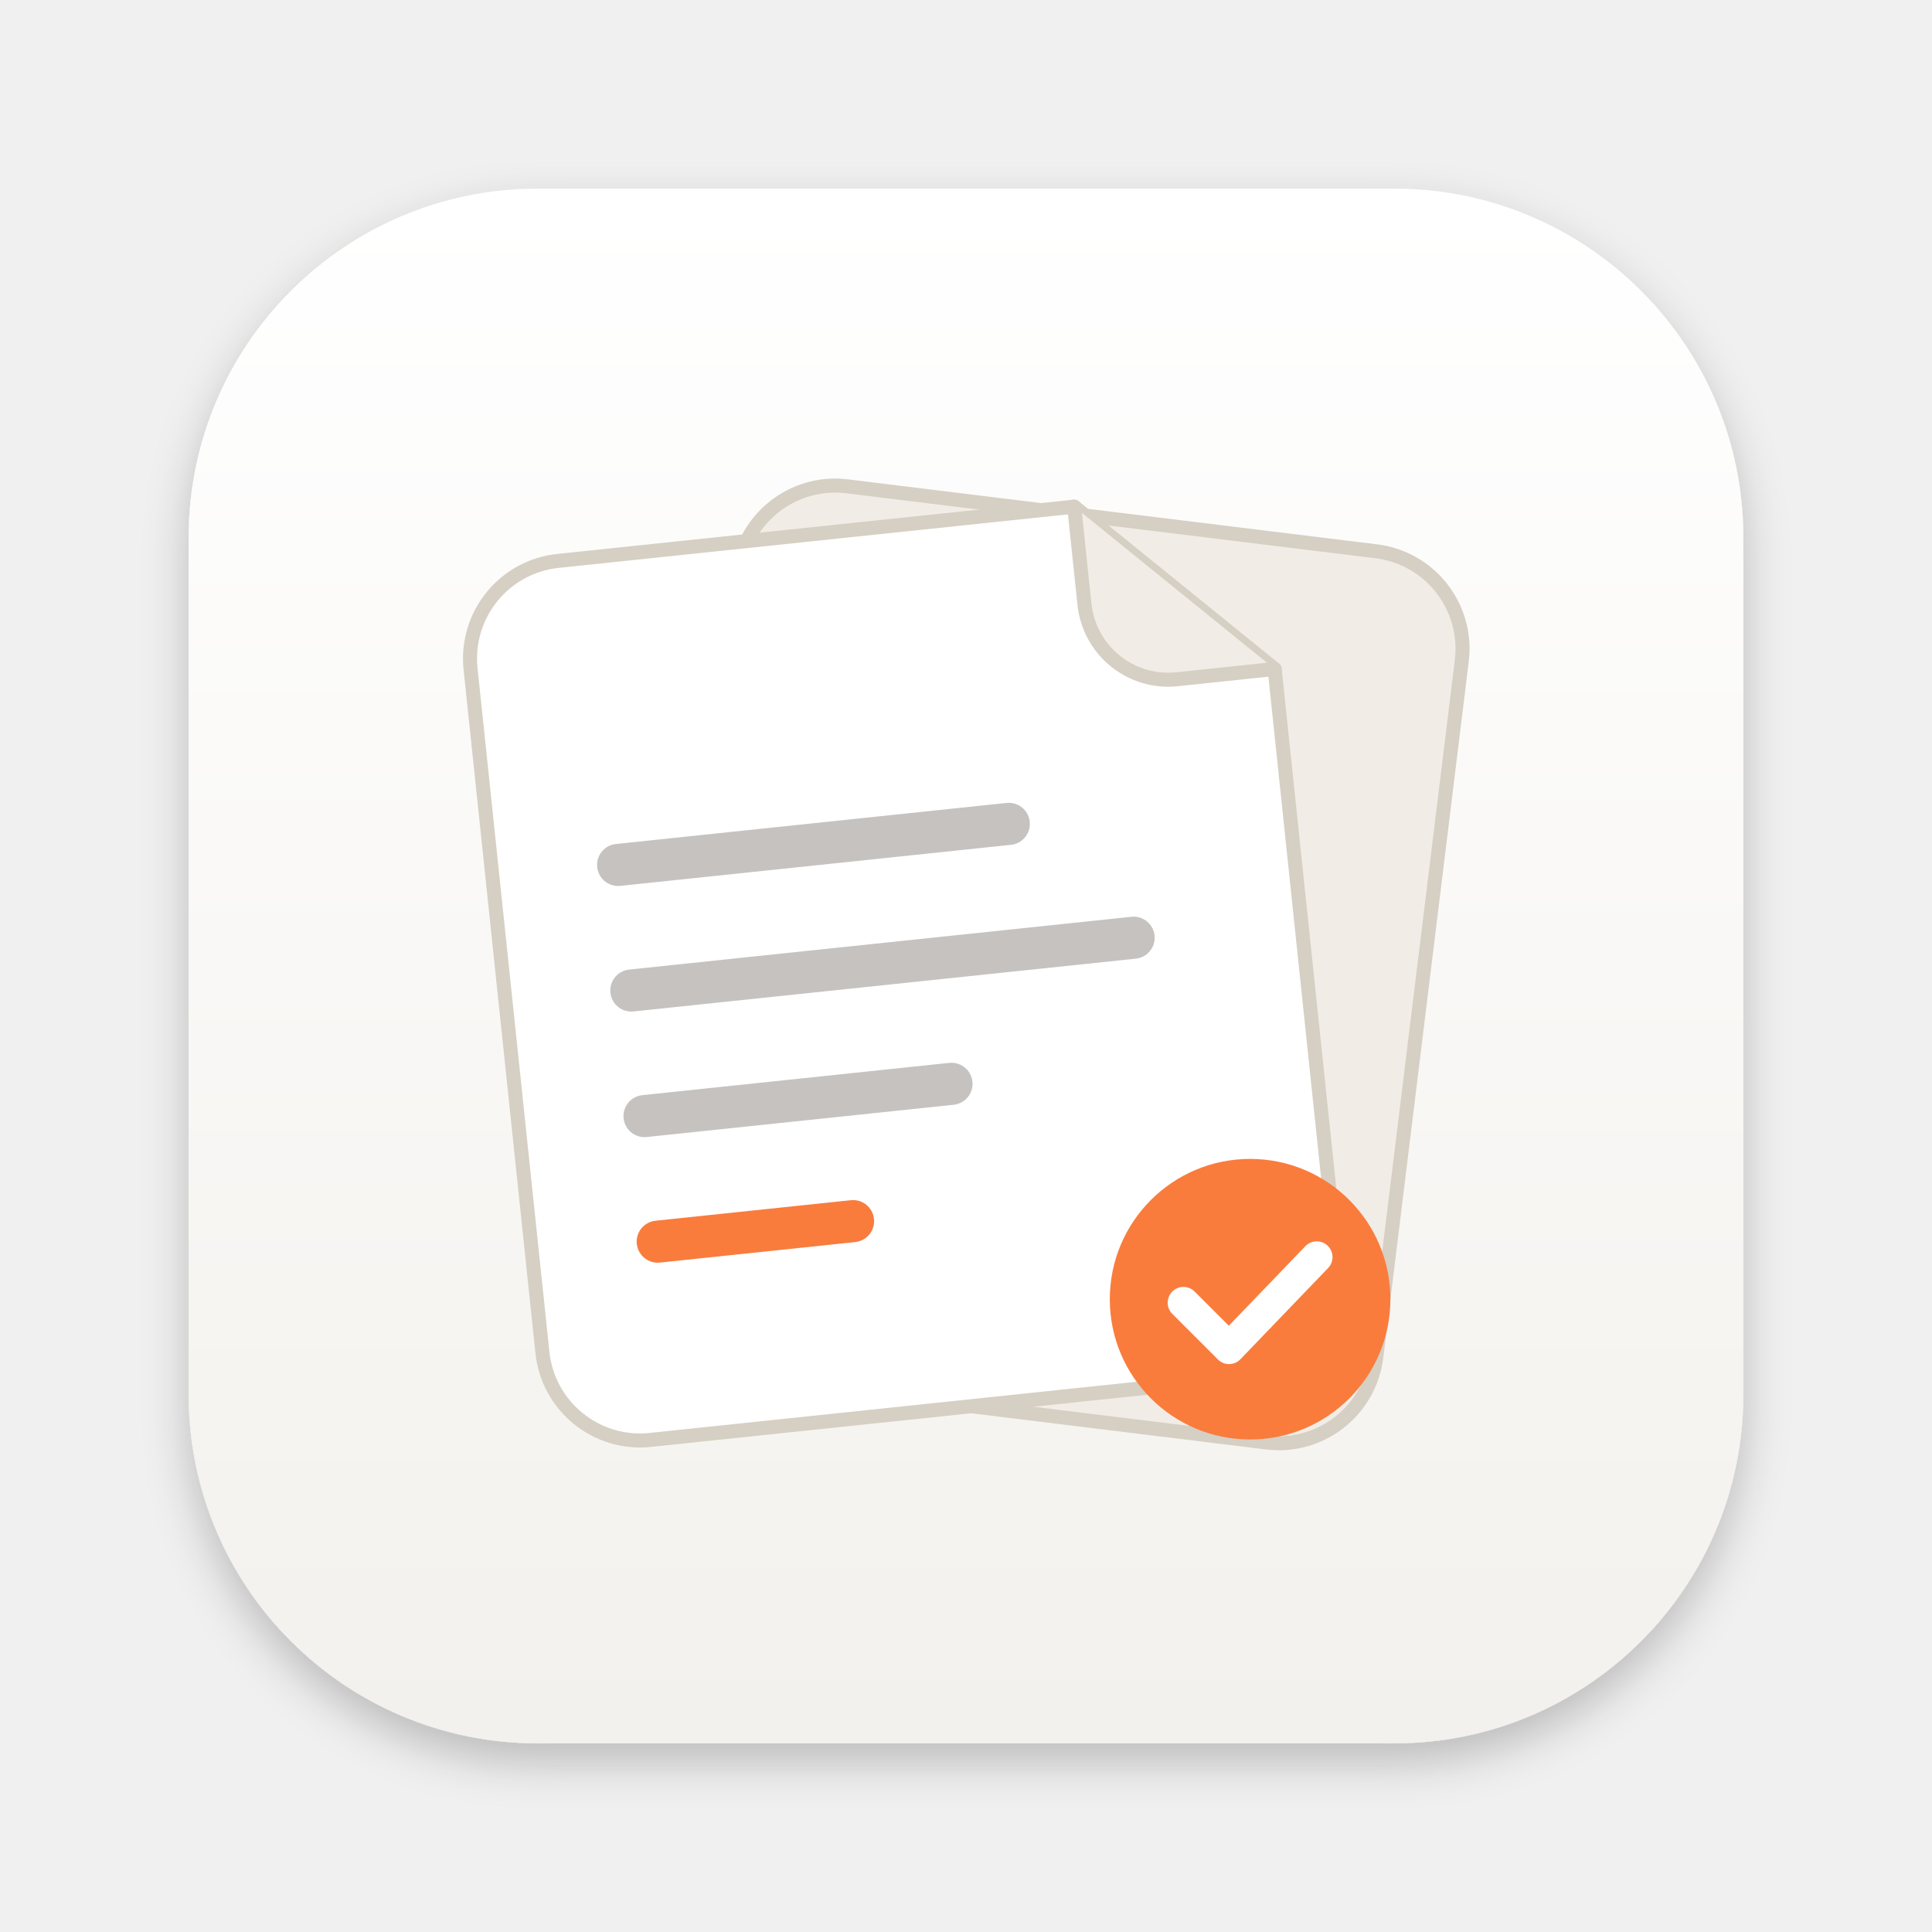
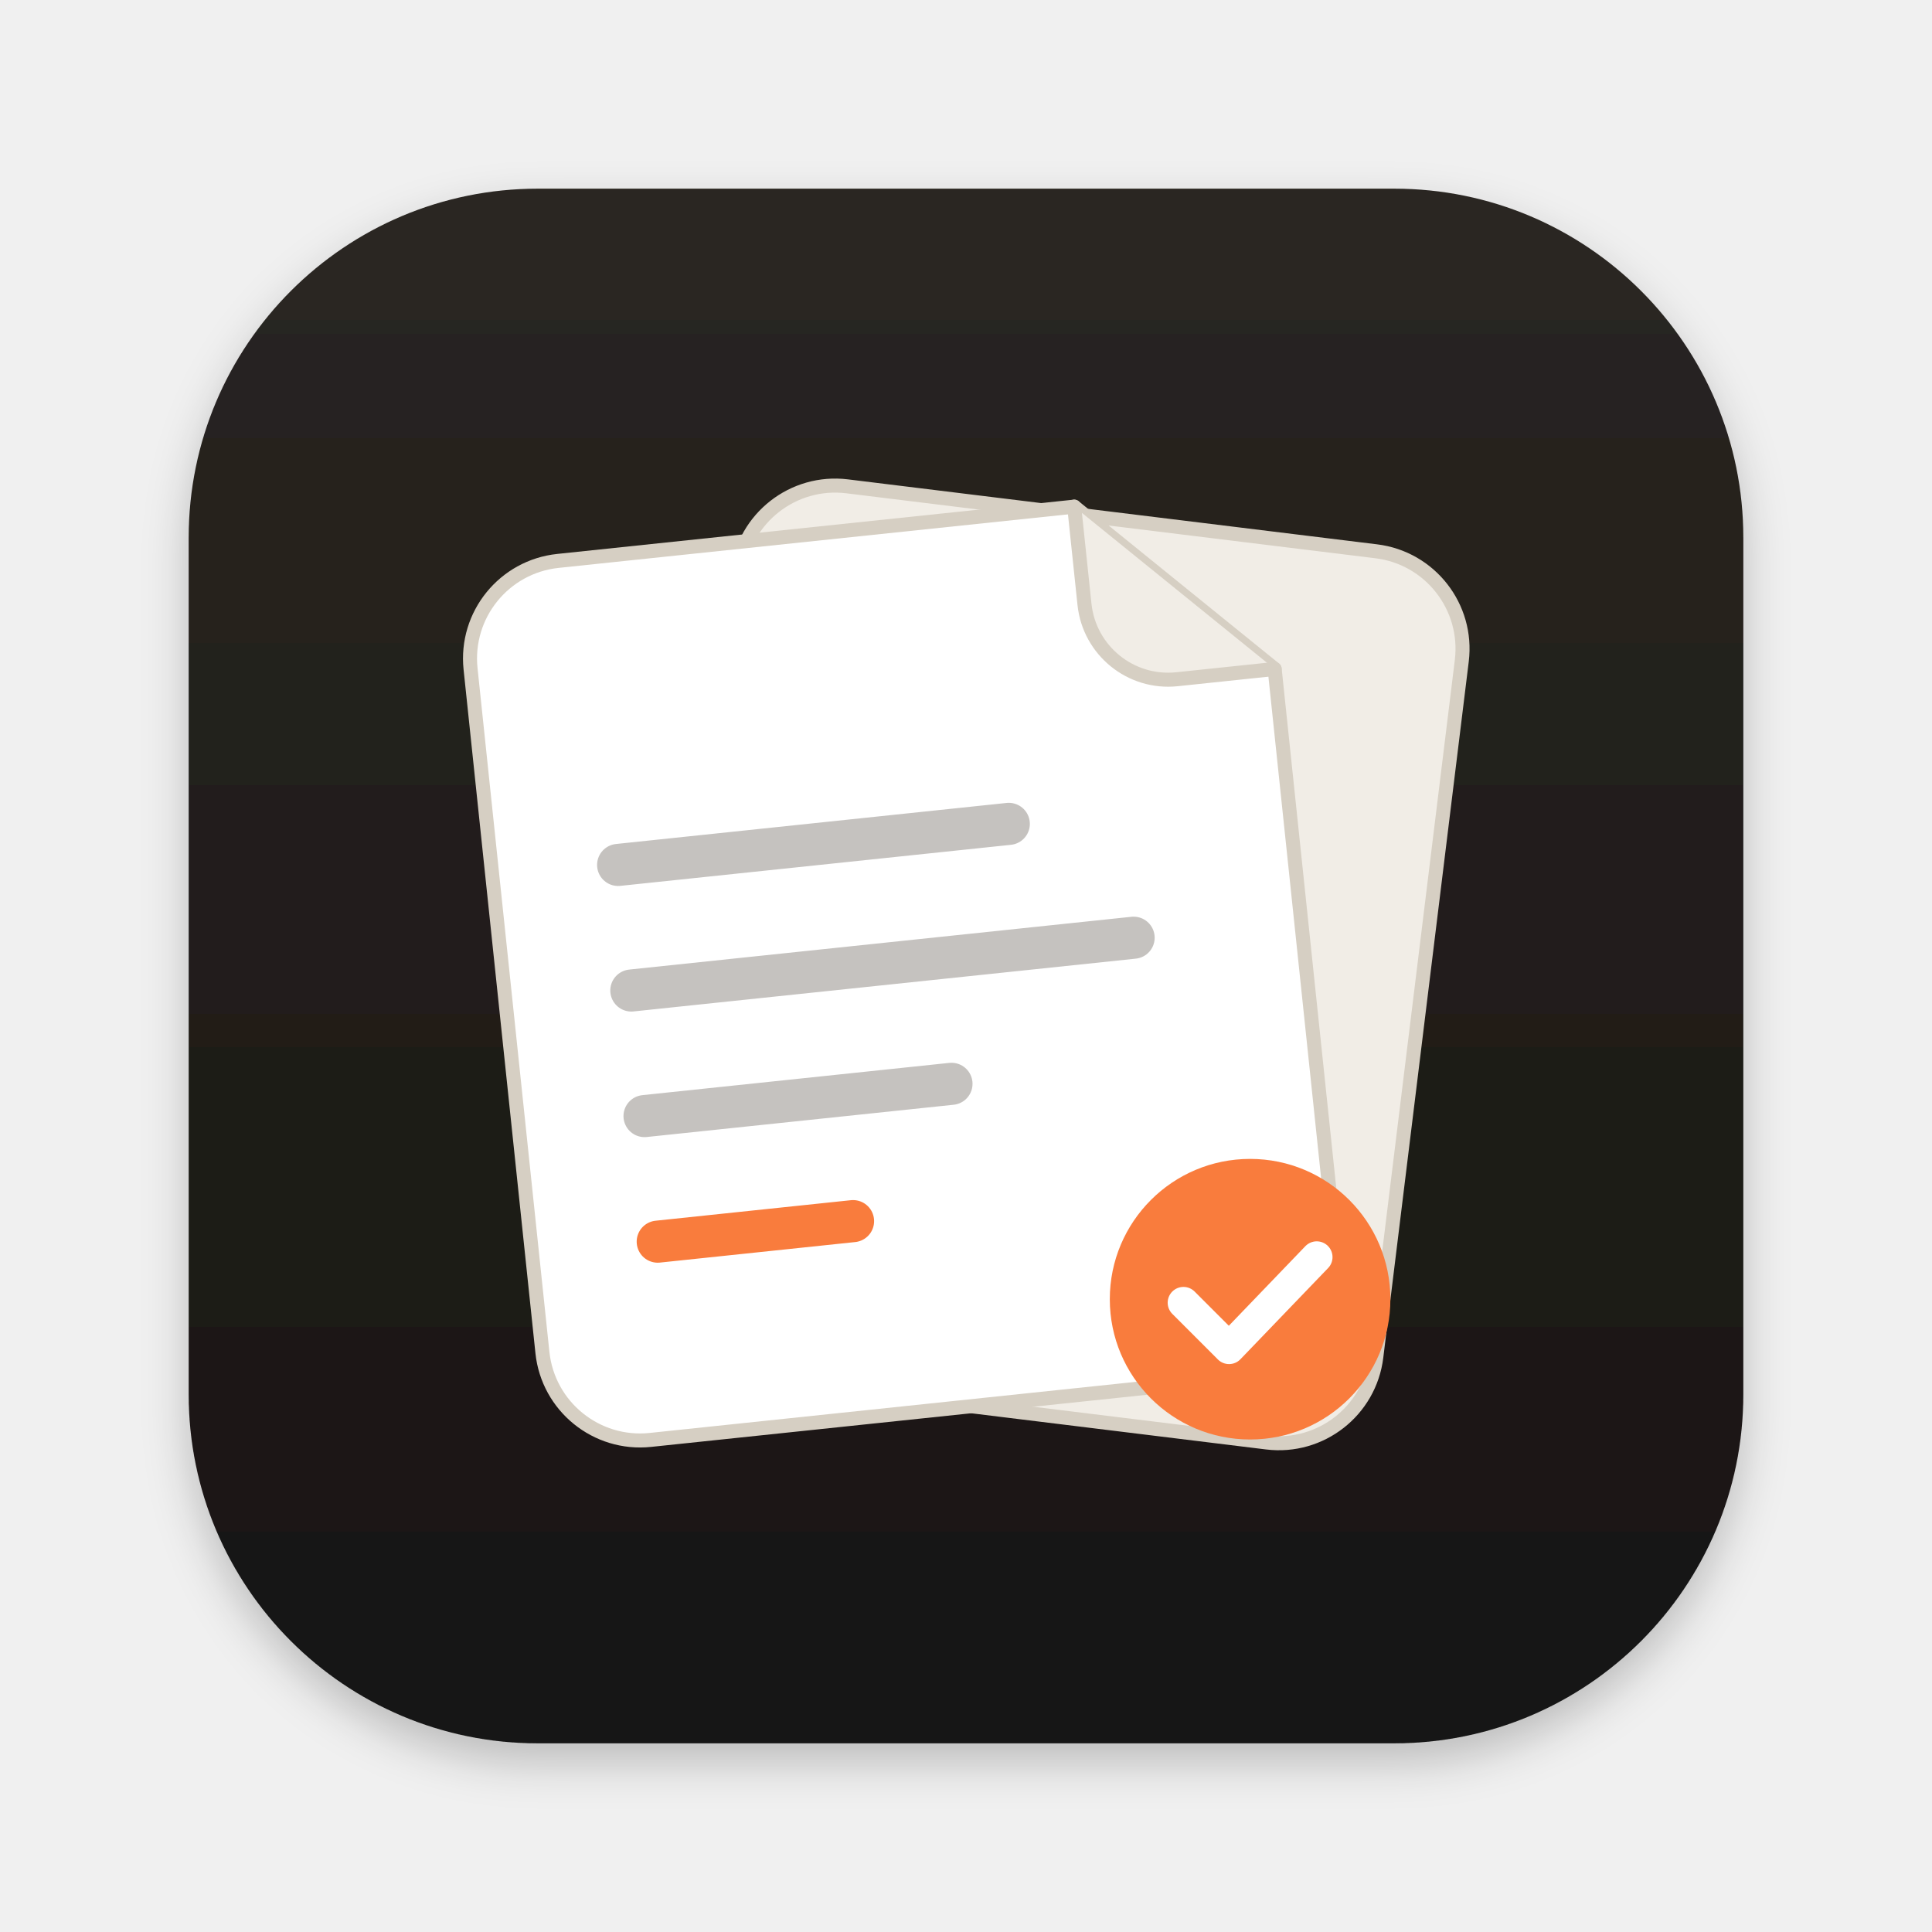
<svg xmlns="http://www.w3.org/2000/svg" viewBox="0 0 1024 1024" width="512" height="512">
  <defs>
    <linearGradient id="tile" x1="0" y1="0" x2="0" y2="1">
-       <stop offset="0" stop-color="#ffffff" />
-       <stop offset="1" stop-color="#f3f1ed" />
+       <stop offset="0" stop-color="#2a2622" />
+       <stop offset="1" stop-color="#171512" />
    </linearGradient>
    <filter id="lift" x="-10%" y="-10%" width="120%" height="125%">
      <feDropShadow dx="0" dy="10" stdDeviation="12" flood-color="#000000" flood-opacity="0.22" />
    </filter>
  </defs>
  <rect x="100" y="100" width="824" height="824" rx="185" fill="url(#tile)" filter="url(#lift)" />
  <svg x="222" y="222" width="580" height="580" viewBox="31.5 8.5 156 156">
    <g stroke-linecap="round" stroke-linejoin="round">
      <rect x="70" y="22" width="104" height="128" rx="14" transform="rotate(7 120 90)" fill="#f1ede6" stroke="#d6cfc3" stroke-width="2" />
      <g transform="rotate(-6 100 90)">
        <path d="M58 24h74l26 26v86a14 14 0 0 1-14 14H58a14 14 0 0 1-14-14V38a14 14 0 0 1 14-14Z" fill="#ffffff" stroke="#d6cfc3" stroke-width="2" />
        <path d="M132 24v14a12 12 0 0 0 12 12h14" fill="#f1ede6" stroke="#d6cfc3" stroke-width="2" />
        <g stroke="#6e6860" stroke-opacity="0.4" stroke-width="6">
          <path d="M62 68h56" />
          <path d="M62 86h72" />
          <path d="M62 104h44" />
        </g>
        <path d="M62 122h28" stroke="#f97c3d" stroke-width="6" />
      </g>
      <circle cx="150" cy="134" r="20" fill="#f97c3d" />
      <path d="M140.5 134.5l6.5 6.5 12.5-13" fill="none" stroke="#ffffff" stroke-width="4.5" />
    </g>
  </svg>
</svg>
